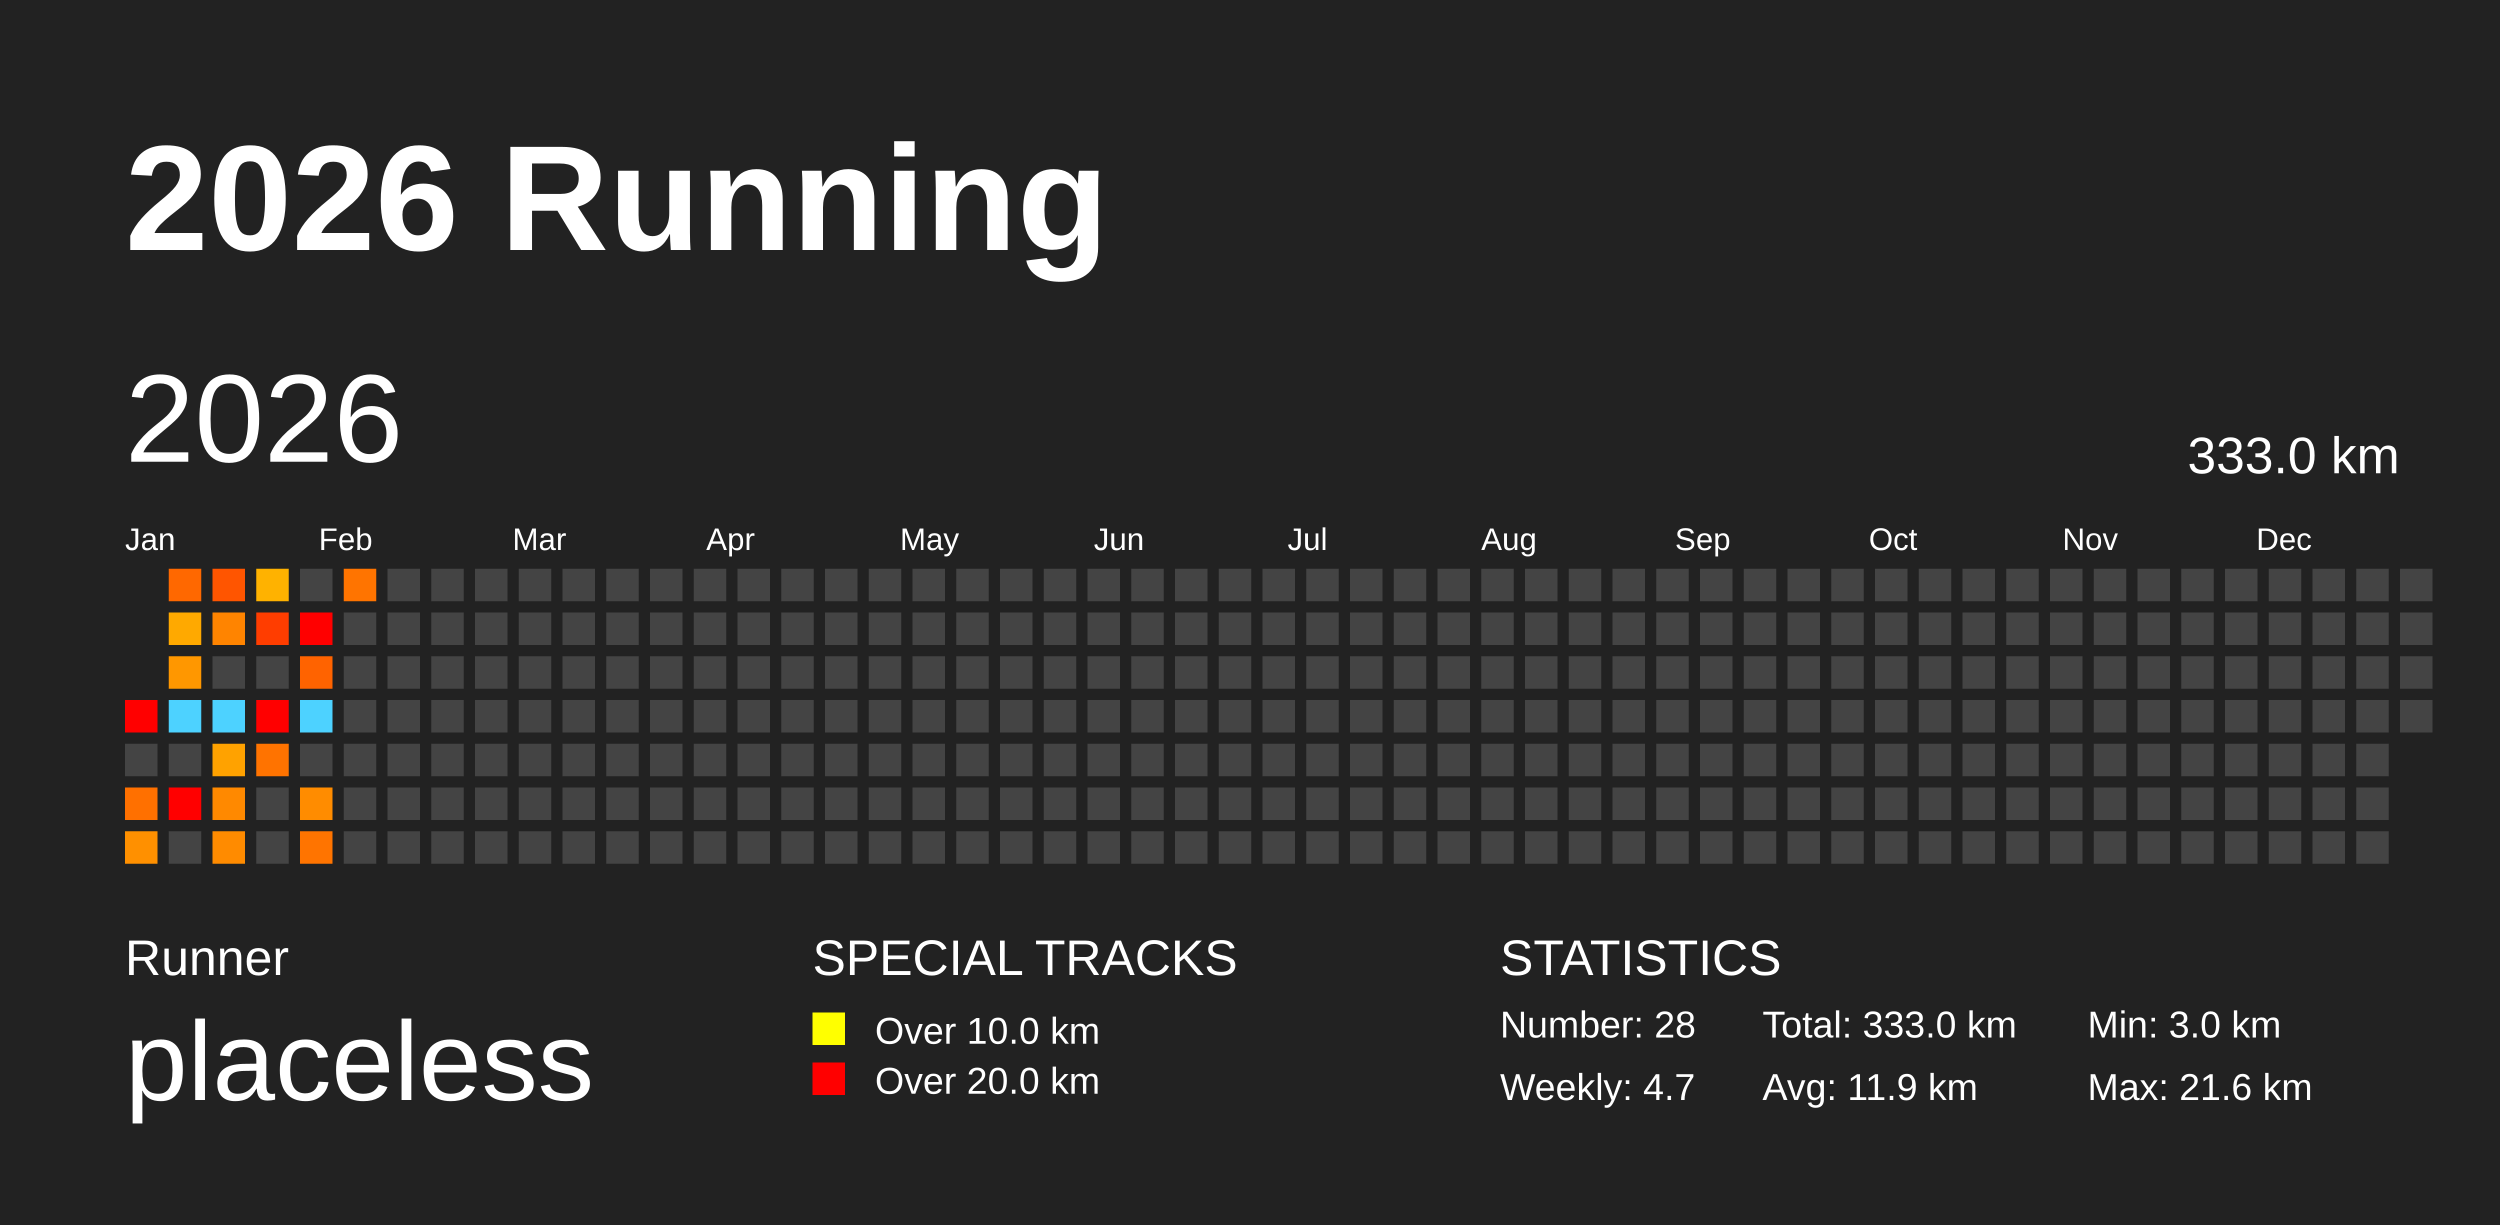
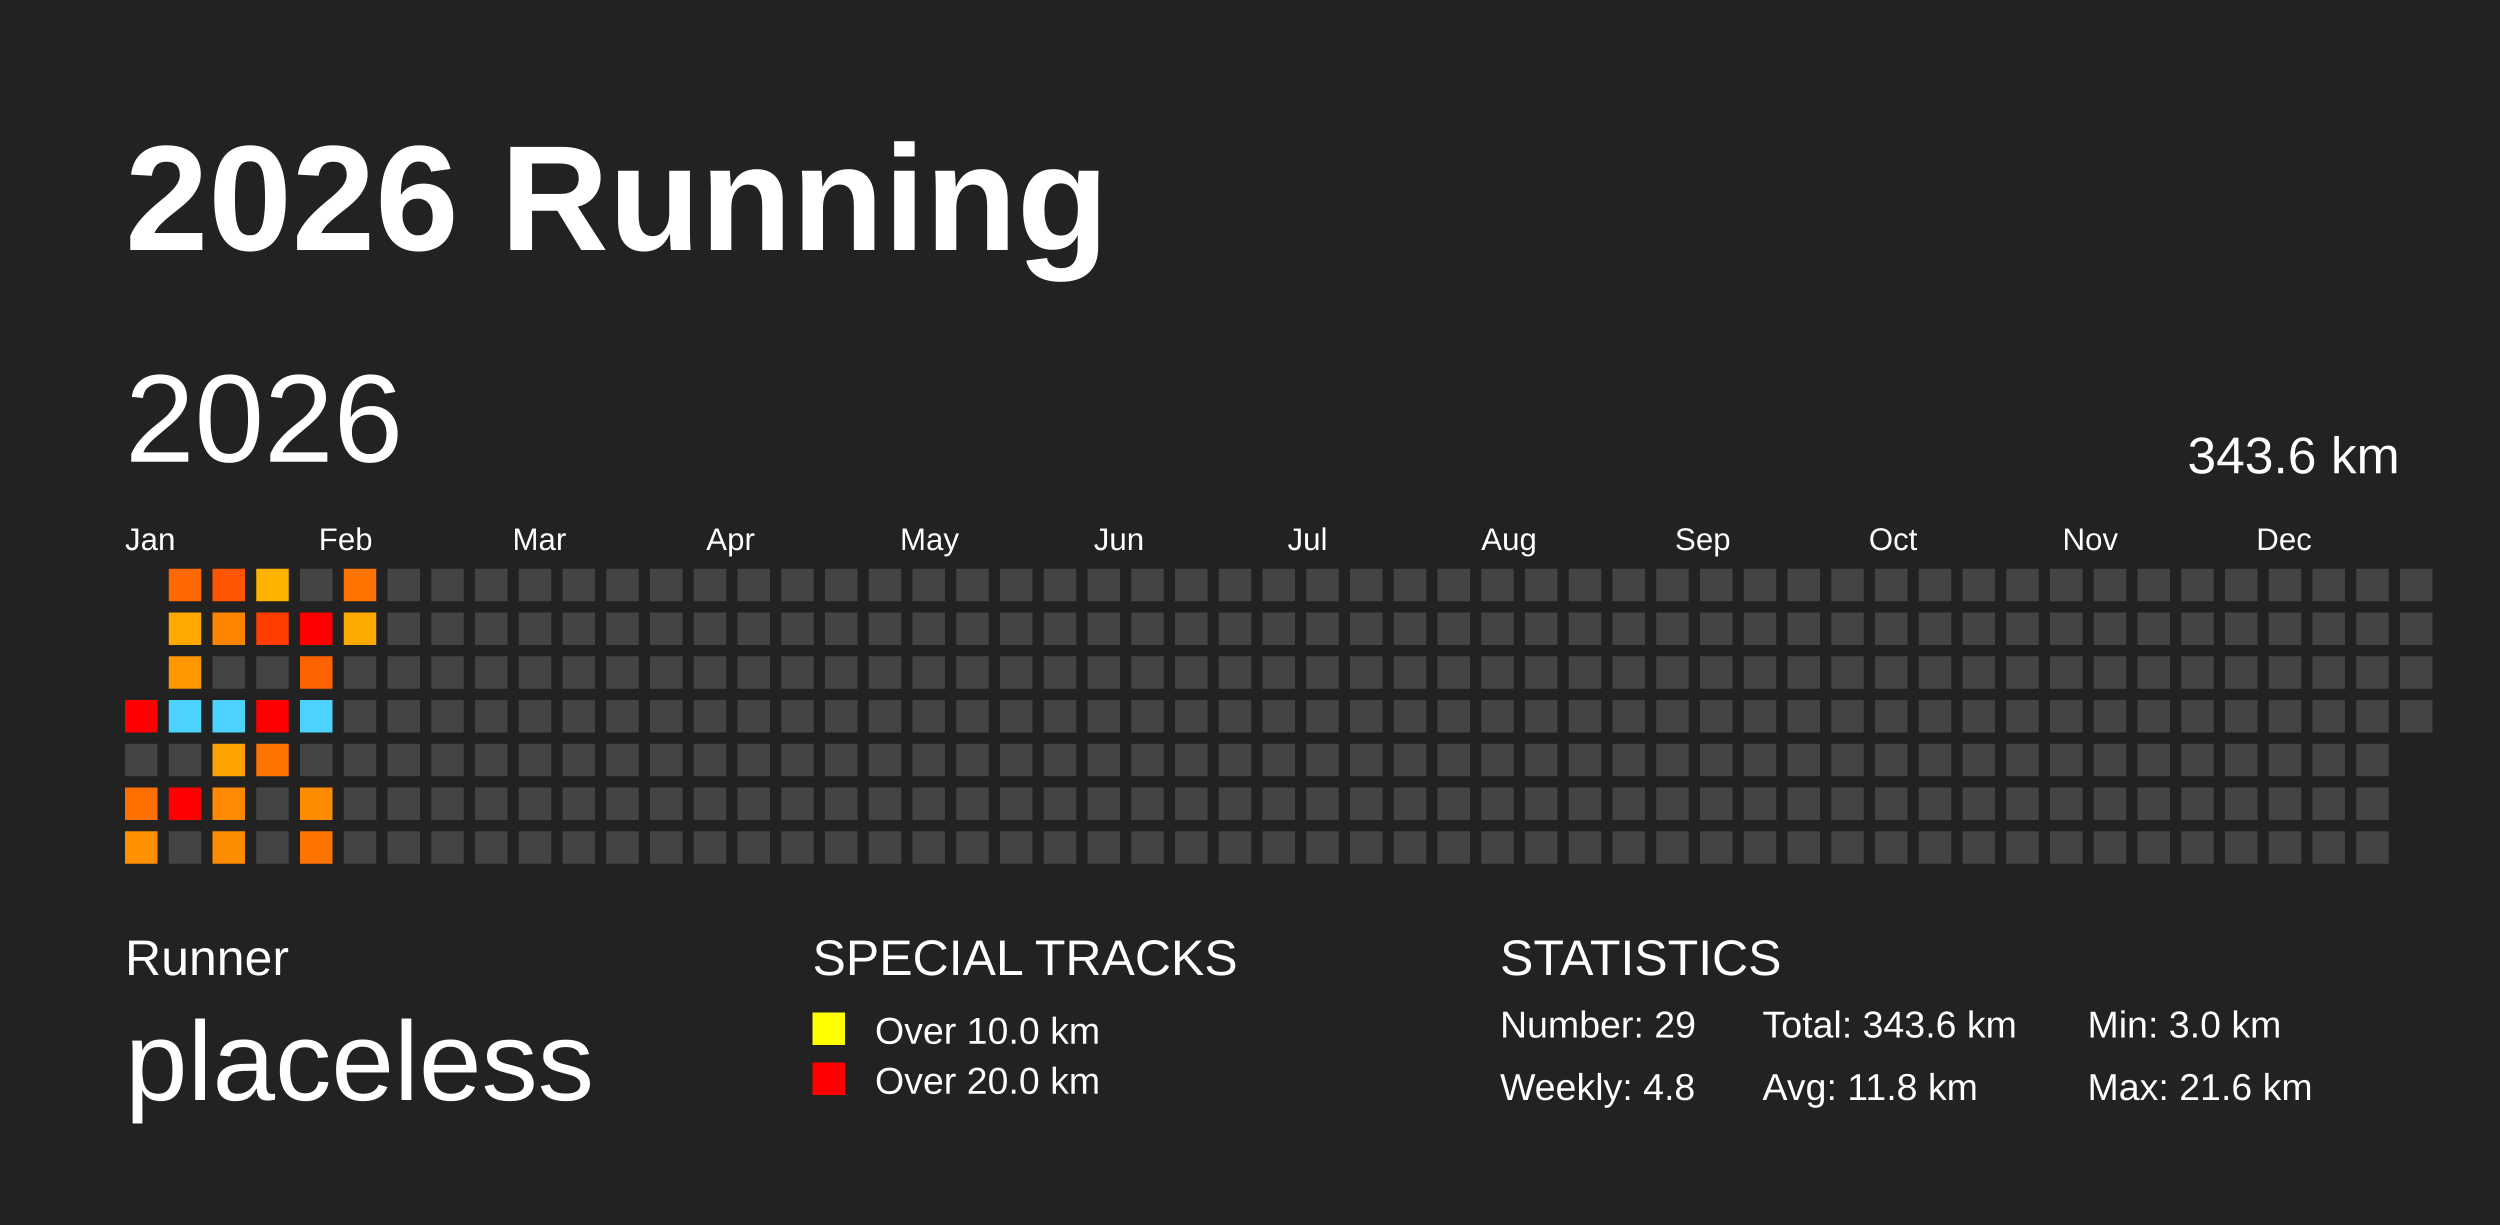
<svg xmlns="http://www.w3.org/2000/svg" baseProfile="full" height="98mm" version="1.1" viewBox="0,0,200,98" width="200mm">
  <defs />
  <rect fill="#222222" height="98" width="200" x="0" y="0" />
  <text fill="#FFFFFF" style="font-size:12px; font-family:Arial; font-weight:bold;" x="10" y="20">2026 Running</text>
  <text fill="#FFFFFF" style="font-size:4px; font-family:Arial" x="10" y="78">Runner</text>
  <text fill="#FFFFFF" style="font-size:9px; font-family:Arial" x="10" y="88">placeless</text>
  <text fill="#FFFFFF" style="font-size:4px; font-family:Arial" x="65" y="78">SPECIAL TRACKS</text>
  <rect fill="yellow" height="2.6" width="2.6" x="65" y="81" />
  <text fill="#FFFFFF" style="font-size:3px; font-family:Arial" x="70" y="83.5">Over 10.0 km</text>
  <rect fill="red" height="2.6" width="2.6" x="65" y="85" />
  <text fill="#FFFFFF" style="font-size:3px; font-family:Arial" x="70" y="87.5">Over 20.0 km</text>
  <text fill="#FFFFFF" style="font-size:4px; font-family:Arial" x="120" y="78">STATISTICS</text>
-   <text fill="#FFFFFF" style="font-size:3px; font-family:Arial" x="120" y="83">Number: 28</text>
-   <text fill="#FFFFFF" style="font-size:3px; font-family:Arial" x="120" y="88">Weekly: 4.7</text>
-   <text fill="#FFFFFF" style="font-size:3px; font-family:Arial" x="141" y="83">Total: 333.0 km</text>
-   <text fill="#FFFFFF" style="font-size:3px; font-family:Arial" x="141" y="88">Avg: 11.9 km</text>
+   <text fill="#FFFFFF" style="font-size:3px; font-family:Arial" x="120" y="83">Number: 29</text>
+   <text fill="#FFFFFF" style="font-size:3px; font-family:Arial" x="120" y="88">Weekly: 4.8</text>
+   <text fill="#FFFFFF" style="font-size:3px; font-family:Arial" x="141" y="83">Total: 343.6 km</text>
+   <text fill="#FFFFFF" style="font-size:3px; font-family:Arial" x="141" y="88">Avg: 11.8 km</text>
  <text fill="#FFFFFF" style="font-size:3px; font-family:Arial" x="167" y="83">Min: 3.0 km</text>
  <text fill="#FFFFFF" style="font-size:3px; font-family:Arial" x="167" y="88">Max: 21.6 km</text>
  <text dominant-baseline="hanging" fill="#FFFFFF" style="font-size:10.0px; font-family:Arial;" x="10" y="30">2026</text>
-   <text dominant-baseline="hanging" fill="#FFFFFF" style="font-size:4.125px; font-family:Arial;" x="175" y="35">333.0 km</text>
+   <text dominant-baseline="hanging" fill="#FFFFFF" style="font-size:4.125px; font-family:Arial;" x="175" y="35">343.6 km</text>
  <text fill="#FFFFFF" style="font-size:2.5px; font-family:Arial" x="10.0" y="44">Jan</text>
  <text fill="#FFFFFF" style="font-size:2.5px; font-family:Arial" x="25.5" y="44">Feb</text>
  <text fill="#FFFFFF" style="font-size:2.5px; font-family:Arial" x="41.0" y="44">Mar</text>
  <text fill="#FFFFFF" style="font-size:2.5px; font-family:Arial" x="56.5" y="44">Apr</text>
  <text fill="#FFFFFF" style="font-size:2.5px; font-family:Arial" x="72.0" y="44">May</text>
  <text fill="#FFFFFF" style="font-size:2.5px; font-family:Arial" x="87.5" y="44">Jun</text>
  <text fill="#FFFFFF" style="font-size:2.5px; font-family:Arial" x="103.0" y="44">Jul</text>
  <text fill="#FFFFFF" style="font-size:2.5px; font-family:Arial" x="118.5" y="44">Aug</text>
  <text fill="#FFFFFF" style="font-size:2.5px; font-family:Arial" x="134.0" y="44">Sep</text>
  <text fill="#FFFFFF" style="font-size:2.5px; font-family:Arial" x="149.5" y="44">Oct</text>
  <text fill="#FFFFFF" style="font-size:2.5px; font-family:Arial" x="165.0" y="44">Nov</text>
  <text fill="#FFFFFF" style="font-size:2.5px; font-family:Arial" x="180.5" y="44">Dec</text>
  <rect fill="red" height="2.6" width="2.6" x="10.0" y="56.0" />
  <rect fill="#444444" height="2.6" width="2.6" x="10.0" y="59.5" />
  <rect fill="#ff7000" height="2.6" width="2.6" x="10.0" y="63.0" />
  <rect fill="#ff9000" height="2.6" width="2.6" x="10.0" y="66.5" />
  <rect fill="#ff6800" height="2.6" width="2.6" x="13.5" y="45.5" />
  <rect fill="#ffa900" height="2.6" width="2.6" x="13.5" y="49.0" />
  <rect fill="#ff9700" height="2.6" width="2.6" x="13.5" y="52.5" />
  <rect fill="#4dd2ff" height="2.6" width="2.6" x="13.5" y="56.0" />
  <rect fill="#444444" height="2.6" width="2.6" x="13.5" y="59.5" />
  <rect fill="red" height="2.6" width="2.6" x="13.5" y="63.0" />
  <rect fill="#444444" height="2.6" width="2.6" x="13.5" y="66.5" />
  <rect fill="#ff5500" height="2.6" width="2.6" x="17.0" y="45.5" />
  <rect fill="#ff8400" height="2.6" width="2.6" x="17.0" y="49.0" />
  <rect fill="#444444" height="2.6" width="2.6" x="17.0" y="52.5" />
  <rect fill="#4dd2ff" height="2.6" width="2.6" x="17.0" y="56.0" />
  <rect fill="#ffa200" height="2.6" width="2.6" x="17.0" y="59.5" />
  <rect fill="#ff8900" height="2.6" width="2.6" x="17.0" y="63.0" />
  <rect fill="#ff8b00" height="2.6" width="2.6" x="17.0" y="66.5" />
  <rect fill="#ffb200" height="2.6" width="2.6" x="20.5" y="45.5" />
  <rect fill="#ff3d00" height="2.6" width="2.6" x="20.5" y="49.0" />
  <rect fill="#444444" height="2.6" width="2.6" x="20.5" y="52.5" />
  <rect fill="red" height="2.6" width="2.6" x="20.5" y="56.0" />
  <rect fill="#ff7300" height="2.6" width="2.6" x="20.5" y="59.5" />
  <rect fill="#444444" height="2.6" width="2.6" x="20.5" y="63.0" />
  <rect fill="#444444" height="2.6" width="2.6" x="20.5" y="66.5" />
  <rect fill="#444444" height="2.6" width="2.6" x="24.0" y="45.5" />
  <rect fill="red" height="2.6" width="2.6" x="24.0" y="49.0" />
  <rect fill="#ff6300" height="2.6" width="2.6" x="24.0" y="52.5" />
  <rect fill="#4dd2ff" height="2.6" width="2.6" x="24.0" y="56.0" />
  <rect fill="#444444" height="2.6" width="2.6" x="24.0" y="59.5" />
  <rect fill="#ff8c00" height="2.6" width="2.6" x="24.0" y="63.0" />
  <rect fill="#ff7400" height="2.6" width="2.6" x="24.0" y="66.5" />
  <rect fill="#ff7400" height="2.6" width="2.6" x="27.5" y="45.5" />
-   <rect fill="#444444" height="2.6" width="2.6" x="27.5" y="49.0" />
+   <rect fill="#ffaa00" height="2.6" width="2.6" x="27.5" y="49.0" />
  <rect fill="#444444" height="2.6" width="2.6" x="27.5" y="52.5" />
  <rect fill="#444444" height="2.6" width="2.6" x="27.5" y="56.0" />
  <rect fill="#444444" height="2.6" width="2.6" x="27.5" y="59.5" />
  <rect fill="#444444" height="2.6" width="2.6" x="27.5" y="63.0" />
  <rect fill="#444444" height="2.6" width="2.6" x="27.5" y="66.5" />
  <rect fill="#444444" height="2.6" width="2.6" x="31.0" y="45.5" />
  <rect fill="#444444" height="2.6" width="2.6" x="31.0" y="49.0" />
  <rect fill="#444444" height="2.6" width="2.6" x="31.0" y="52.5" />
  <rect fill="#444444" height="2.6" width="2.6" x="31.0" y="56.0" />
  <rect fill="#444444" height="2.6" width="2.6" x="31.0" y="59.5" />
  <rect fill="#444444" height="2.6" width="2.6" x="31.0" y="63.0" />
  <rect fill="#444444" height="2.6" width="2.6" x="31.0" y="66.5" />
  <rect fill="#444444" height="2.6" width="2.6" x="34.5" y="45.5" />
  <rect fill="#444444" height="2.6" width="2.6" x="34.5" y="49.0" />
  <rect fill="#444444" height="2.6" width="2.6" x="34.5" y="52.5" />
  <rect fill="#444444" height="2.6" width="2.6" x="34.5" y="56.0" />
  <rect fill="#444444" height="2.6" width="2.6" x="34.5" y="59.5" />
  <rect fill="#444444" height="2.6" width="2.6" x="34.5" y="63.0" />
  <rect fill="#444444" height="2.6" width="2.6" x="34.5" y="66.5" />
  <rect fill="#444444" height="2.6" width="2.6" x="38.0" y="45.5" />
  <rect fill="#444444" height="2.6" width="2.6" x="38.0" y="49.0" />
  <rect fill="#444444" height="2.6" width="2.6" x="38.0" y="52.5" />
  <rect fill="#444444" height="2.6" width="2.6" x="38.0" y="56.0" />
  <rect fill="#444444" height="2.6" width="2.6" x="38.0" y="59.5" />
  <rect fill="#444444" height="2.6" width="2.6" x="38.0" y="63.0" />
  <rect fill="#444444" height="2.6" width="2.6" x="38.0" y="66.5" />
  <rect fill="#444444" height="2.6" width="2.6" x="41.5" y="45.5" />
  <rect fill="#444444" height="2.6" width="2.6" x="41.5" y="49.0" />
  <rect fill="#444444" height="2.6" width="2.6" x="41.5" y="52.5" />
  <rect fill="#444444" height="2.6" width="2.6" x="41.5" y="56.0" />
  <rect fill="#444444" height="2.6" width="2.6" x="41.5" y="59.5" />
  <rect fill="#444444" height="2.6" width="2.6" x="41.5" y="63.0" />
  <rect fill="#444444" height="2.6" width="2.6" x="41.5" y="66.5" />
  <rect fill="#444444" height="2.6" width="2.6" x="45.0" y="45.5" />
  <rect fill="#444444" height="2.6" width="2.6" x="45.0" y="49.0" />
  <rect fill="#444444" height="2.6" width="2.6" x="45.0" y="52.5" />
  <rect fill="#444444" height="2.6" width="2.6" x="45.0" y="56.0" />
  <rect fill="#444444" height="2.6" width="2.6" x="45.0" y="59.5" />
  <rect fill="#444444" height="2.6" width="2.6" x="45.0" y="63.0" />
  <rect fill="#444444" height="2.6" width="2.6" x="45.0" y="66.5" />
  <rect fill="#444444" height="2.6" width="2.6" x="48.5" y="45.5" />
  <rect fill="#444444" height="2.6" width="2.6" x="48.5" y="49.0" />
  <rect fill="#444444" height="2.6" width="2.6" x="48.5" y="52.5" />
  <rect fill="#444444" height="2.6" width="2.6" x="48.5" y="56.0" />
  <rect fill="#444444" height="2.6" width="2.6" x="48.5" y="59.5" />
  <rect fill="#444444" height="2.6" width="2.6" x="48.5" y="63.0" />
  <rect fill="#444444" height="2.6" width="2.6" x="48.5" y="66.5" />
  <rect fill="#444444" height="2.6" width="2.6" x="52.0" y="45.5" />
  <rect fill="#444444" height="2.6" width="2.6" x="52.0" y="49.0" />
  <rect fill="#444444" height="2.6" width="2.6" x="52.0" y="52.5" />
  <rect fill="#444444" height="2.6" width="2.6" x="52.0" y="56.0" />
  <rect fill="#444444" height="2.6" width="2.6" x="52.0" y="59.5" />
  <rect fill="#444444" height="2.6" width="2.6" x="52.0" y="63.0" />
  <rect fill="#444444" height="2.6" width="2.6" x="52.0" y="66.5" />
  <rect fill="#444444" height="2.6" width="2.6" x="55.5" y="45.5" />
  <rect fill="#444444" height="2.6" width="2.6" x="55.5" y="49.0" />
  <rect fill="#444444" height="2.6" width="2.6" x="55.5" y="52.5" />
  <rect fill="#444444" height="2.6" width="2.6" x="55.5" y="56.0" />
  <rect fill="#444444" height="2.6" width="2.6" x="55.5" y="59.5" />
  <rect fill="#444444" height="2.6" width="2.6" x="55.5" y="63.0" />
  <rect fill="#444444" height="2.6" width="2.6" x="55.5" y="66.5" />
  <rect fill="#444444" height="2.6" width="2.6" x="59.0" y="45.5" />
  <rect fill="#444444" height="2.6" width="2.6" x="59.0" y="49.0" />
  <rect fill="#444444" height="2.6" width="2.6" x="59.0" y="52.5" />
  <rect fill="#444444" height="2.6" width="2.6" x="59.0" y="56.0" />
  <rect fill="#444444" height="2.6" width="2.6" x="59.0" y="59.5" />
  <rect fill="#444444" height="2.6" width="2.6" x="59.0" y="63.0" />
  <rect fill="#444444" height="2.6" width="2.6" x="59.0" y="66.5" />
  <rect fill="#444444" height="2.6" width="2.6" x="62.5" y="45.5" />
  <rect fill="#444444" height="2.6" width="2.6" x="62.5" y="49.0" />
  <rect fill="#444444" height="2.6" width="2.6" x="62.5" y="52.5" />
  <rect fill="#444444" height="2.6" width="2.6" x="62.5" y="56.0" />
  <rect fill="#444444" height="2.6" width="2.6" x="62.5" y="59.5" />
  <rect fill="#444444" height="2.6" width="2.6" x="62.5" y="63.0" />
  <rect fill="#444444" height="2.6" width="2.6" x="62.5" y="66.5" />
  <rect fill="#444444" height="2.6" width="2.6" x="66.0" y="45.5" />
  <rect fill="#444444" height="2.6" width="2.6" x="66.0" y="49.0" />
  <rect fill="#444444" height="2.6" width="2.6" x="66.0" y="52.5" />
  <rect fill="#444444" height="2.6" width="2.6" x="66.0" y="56.0" />
  <rect fill="#444444" height="2.6" width="2.6" x="66.0" y="59.5" />
  <rect fill="#444444" height="2.6" width="2.6" x="66.0" y="63.0" />
  <rect fill="#444444" height="2.6" width="2.6" x="66.0" y="66.5" />
  <rect fill="#444444" height="2.6" width="2.6" x="69.5" y="45.5" />
  <rect fill="#444444" height="2.6" width="2.6" x="69.5" y="49.0" />
  <rect fill="#444444" height="2.6" width="2.6" x="69.5" y="52.5" />
  <rect fill="#444444" height="2.6" width="2.6" x="69.5" y="56.0" />
  <rect fill="#444444" height="2.6" width="2.6" x="69.5" y="59.5" />
  <rect fill="#444444" height="2.6" width="2.6" x="69.5" y="63.0" />
  <rect fill="#444444" height="2.6" width="2.6" x="69.5" y="66.5" />
  <rect fill="#444444" height="2.6" width="2.6" x="73.0" y="45.5" />
  <rect fill="#444444" height="2.6" width="2.6" x="73.0" y="49.0" />
  <rect fill="#444444" height="2.6" width="2.6" x="73.0" y="52.5" />
  <rect fill="#444444" height="2.6" width="2.6" x="73.0" y="56.0" />
  <rect fill="#444444" height="2.6" width="2.6" x="73.0" y="59.5" />
  <rect fill="#444444" height="2.6" width="2.6" x="73.0" y="63.0" />
  <rect fill="#444444" height="2.6" width="2.6" x="73.0" y="66.5" />
  <rect fill="#444444" height="2.6" width="2.6" x="76.5" y="45.5" />
  <rect fill="#444444" height="2.6" width="2.6" x="76.5" y="49.0" />
  <rect fill="#444444" height="2.6" width="2.6" x="76.5" y="52.5" />
  <rect fill="#444444" height="2.6" width="2.6" x="76.5" y="56.0" />
  <rect fill="#444444" height="2.6" width="2.6" x="76.5" y="59.5" />
  <rect fill="#444444" height="2.6" width="2.6" x="76.5" y="63.0" />
  <rect fill="#444444" height="2.6" width="2.6" x="76.5" y="66.5" />
  <rect fill="#444444" height="2.6" width="2.6" x="80.0" y="45.5" />
  <rect fill="#444444" height="2.6" width="2.6" x="80.0" y="49.0" />
  <rect fill="#444444" height="2.6" width="2.6" x="80.0" y="52.5" />
  <rect fill="#444444" height="2.6" width="2.6" x="80.0" y="56.0" />
  <rect fill="#444444" height="2.6" width="2.6" x="80.0" y="59.5" />
  <rect fill="#444444" height="2.6" width="2.6" x="80.0" y="63.0" />
  <rect fill="#444444" height="2.6" width="2.6" x="80.0" y="66.5" />
  <rect fill="#444444" height="2.6" width="2.6" x="83.5" y="45.5" />
  <rect fill="#444444" height="2.6" width="2.6" x="83.5" y="49.0" />
  <rect fill="#444444" height="2.6" width="2.6" x="83.5" y="52.5" />
  <rect fill="#444444" height="2.6" width="2.6" x="83.5" y="56.0" />
  <rect fill="#444444" height="2.6" width="2.6" x="83.5" y="59.5" />
  <rect fill="#444444" height="2.6" width="2.6" x="83.5" y="63.0" />
  <rect fill="#444444" height="2.6" width="2.6" x="83.5" y="66.5" />
  <rect fill="#444444" height="2.6" width="2.6" x="87.0" y="45.5" />
  <rect fill="#444444" height="2.6" width="2.6" x="87.0" y="49.0" />
  <rect fill="#444444" height="2.6" width="2.6" x="87.0" y="52.5" />
  <rect fill="#444444" height="2.6" width="2.6" x="87.0" y="56.0" />
  <rect fill="#444444" height="2.6" width="2.6" x="87.0" y="59.5" />
  <rect fill="#444444" height="2.6" width="2.6" x="87.0" y="63.0" />
  <rect fill="#444444" height="2.6" width="2.6" x="87.0" y="66.5" />
  <rect fill="#444444" height="2.6" width="2.6" x="90.5" y="45.5" />
  <rect fill="#444444" height="2.6" width="2.6" x="90.5" y="49.0" />
  <rect fill="#444444" height="2.6" width="2.6" x="90.5" y="52.5" />
  <rect fill="#444444" height="2.6" width="2.6" x="90.5" y="56.0" />
  <rect fill="#444444" height="2.6" width="2.6" x="90.5" y="59.5" />
  <rect fill="#444444" height="2.6" width="2.6" x="90.5" y="63.0" />
  <rect fill="#444444" height="2.6" width="2.6" x="90.5" y="66.5" />
  <rect fill="#444444" height="2.6" width="2.6" x="94.0" y="45.5" />
  <rect fill="#444444" height="2.6" width="2.6" x="94.0" y="49.0" />
  <rect fill="#444444" height="2.6" width="2.6" x="94.0" y="52.5" />
  <rect fill="#444444" height="2.6" width="2.6" x="94.0" y="56.0" />
  <rect fill="#444444" height="2.6" width="2.6" x="94.0" y="59.5" />
  <rect fill="#444444" height="2.6" width="2.6" x="94.0" y="63.0" />
  <rect fill="#444444" height="2.6" width="2.6" x="94.0" y="66.5" />
  <rect fill="#444444" height="2.6" width="2.6" x="97.5" y="45.5" />
  <rect fill="#444444" height="2.6" width="2.6" x="97.5" y="49.0" />
  <rect fill="#444444" height="2.6" width="2.6" x="97.5" y="52.5" />
  <rect fill="#444444" height="2.6" width="2.6" x="97.5" y="56.0" />
  <rect fill="#444444" height="2.6" width="2.6" x="97.5" y="59.5" />
  <rect fill="#444444" height="2.6" width="2.6" x="97.5" y="63.0" />
  <rect fill="#444444" height="2.6" width="2.6" x="97.5" y="66.5" />
  <rect fill="#444444" height="2.6" width="2.6" x="101.0" y="45.5" />
  <rect fill="#444444" height="2.6" width="2.6" x="101.0" y="49.0" />
  <rect fill="#444444" height="2.6" width="2.6" x="101.0" y="52.5" />
  <rect fill="#444444" height="2.6" width="2.6" x="101.0" y="56.0" />
  <rect fill="#444444" height="2.6" width="2.6" x="101.0" y="59.5" />
  <rect fill="#444444" height="2.6" width="2.6" x="101.0" y="63.0" />
  <rect fill="#444444" height="2.6" width="2.6" x="101.0" y="66.5" />
  <rect fill="#444444" height="2.6" width="2.6" x="104.5" y="45.5" />
  <rect fill="#444444" height="2.6" width="2.6" x="104.5" y="49.0" />
  <rect fill="#444444" height="2.6" width="2.6" x="104.5" y="52.5" />
  <rect fill="#444444" height="2.6" width="2.6" x="104.5" y="56.0" />
  <rect fill="#444444" height="2.6" width="2.6" x="104.5" y="59.5" />
  <rect fill="#444444" height="2.6" width="2.6" x="104.5" y="63.0" />
  <rect fill="#444444" height="2.6" width="2.6" x="104.5" y="66.5" />
  <rect fill="#444444" height="2.6" width="2.6" x="108.0" y="45.5" />
  <rect fill="#444444" height="2.6" width="2.6" x="108.0" y="49.0" />
  <rect fill="#444444" height="2.6" width="2.6" x="108.0" y="52.5" />
  <rect fill="#444444" height="2.6" width="2.6" x="108.0" y="56.0" />
  <rect fill="#444444" height="2.6" width="2.6" x="108.0" y="59.5" />
  <rect fill="#444444" height="2.6" width="2.6" x="108.0" y="63.0" />
  <rect fill="#444444" height="2.6" width="2.6" x="108.0" y="66.5" />
  <rect fill="#444444" height="2.6" width="2.6" x="111.5" y="45.5" />
  <rect fill="#444444" height="2.6" width="2.6" x="111.5" y="49.0" />
  <rect fill="#444444" height="2.6" width="2.6" x="111.5" y="52.5" />
  <rect fill="#444444" height="2.6" width="2.6" x="111.5" y="56.0" />
  <rect fill="#444444" height="2.6" width="2.6" x="111.5" y="59.5" />
  <rect fill="#444444" height="2.6" width="2.6" x="111.5" y="63.0" />
  <rect fill="#444444" height="2.6" width="2.6" x="111.5" y="66.5" />
  <rect fill="#444444" height="2.6" width="2.6" x="115.0" y="45.5" />
  <rect fill="#444444" height="2.6" width="2.6" x="115.0" y="49.0" />
  <rect fill="#444444" height="2.6" width="2.6" x="115.0" y="52.5" />
  <rect fill="#444444" height="2.6" width="2.6" x="115.0" y="56.0" />
  <rect fill="#444444" height="2.6" width="2.6" x="115.0" y="59.5" />
  <rect fill="#444444" height="2.6" width="2.6" x="115.0" y="63.0" />
  <rect fill="#444444" height="2.6" width="2.6" x="115.0" y="66.5" />
  <rect fill="#444444" height="2.6" width="2.6" x="118.5" y="45.5" />
  <rect fill="#444444" height="2.6" width="2.6" x="118.5" y="49.0" />
  <rect fill="#444444" height="2.6" width="2.6" x="118.5" y="52.5" />
  <rect fill="#444444" height="2.6" width="2.6" x="118.5" y="56.0" />
  <rect fill="#444444" height="2.6" width="2.6" x="118.5" y="59.5" />
  <rect fill="#444444" height="2.6" width="2.6" x="118.5" y="63.0" />
  <rect fill="#444444" height="2.6" width="2.6" x="118.5" y="66.5" />
  <rect fill="#444444" height="2.6" width="2.6" x="122.0" y="45.5" />
  <rect fill="#444444" height="2.6" width="2.6" x="122.0" y="49.0" />
  <rect fill="#444444" height="2.6" width="2.6" x="122.0" y="52.5" />
  <rect fill="#444444" height="2.6" width="2.6" x="122.0" y="56.0" />
  <rect fill="#444444" height="2.6" width="2.6" x="122.0" y="59.5" />
  <rect fill="#444444" height="2.6" width="2.6" x="122.0" y="63.0" />
  <rect fill="#444444" height="2.6" width="2.6" x="122.0" y="66.5" />
  <rect fill="#444444" height="2.6" width="2.6" x="125.5" y="45.5" />
  <rect fill="#444444" height="2.6" width="2.6" x="125.5" y="49.0" />
  <rect fill="#444444" height="2.6" width="2.6" x="125.5" y="52.5" />
  <rect fill="#444444" height="2.6" width="2.6" x="125.5" y="56.0" />
  <rect fill="#444444" height="2.6" width="2.6" x="125.5" y="59.5" />
  <rect fill="#444444" height="2.6" width="2.6" x="125.5" y="63.0" />
  <rect fill="#444444" height="2.6" width="2.6" x="125.5" y="66.5" />
  <rect fill="#444444" height="2.6" width="2.6" x="129.0" y="45.5" />
  <rect fill="#444444" height="2.6" width="2.6" x="129.0" y="49.0" />
  <rect fill="#444444" height="2.6" width="2.6" x="129.0" y="52.5" />
  <rect fill="#444444" height="2.6" width="2.6" x="129.0" y="56.0" />
  <rect fill="#444444" height="2.6" width="2.6" x="129.0" y="59.5" />
  <rect fill="#444444" height="2.6" width="2.6" x="129.0" y="63.0" />
  <rect fill="#444444" height="2.6" width="2.6" x="129.0" y="66.5" />
  <rect fill="#444444" height="2.6" width="2.6" x="132.5" y="45.5" />
  <rect fill="#444444" height="2.6" width="2.6" x="132.5" y="49.0" />
  <rect fill="#444444" height="2.6" width="2.6" x="132.5" y="52.5" />
  <rect fill="#444444" height="2.6" width="2.6" x="132.5" y="56.0" />
  <rect fill="#444444" height="2.6" width="2.6" x="132.5" y="59.5" />
  <rect fill="#444444" height="2.6" width="2.6" x="132.5" y="63.0" />
  <rect fill="#444444" height="2.6" width="2.6" x="132.5" y="66.5" />
  <rect fill="#444444" height="2.6" width="2.6" x="136.0" y="45.5" />
  <rect fill="#444444" height="2.6" width="2.6" x="136.0" y="49.0" />
  <rect fill="#444444" height="2.6" width="2.6" x="136.0" y="52.5" />
  <rect fill="#444444" height="2.6" width="2.6" x="136.0" y="56.0" />
  <rect fill="#444444" height="2.6" width="2.6" x="136.0" y="59.5" />
  <rect fill="#444444" height="2.6" width="2.6" x="136.0" y="63.0" />
  <rect fill="#444444" height="2.6" width="2.6" x="136.0" y="66.5" />
  <rect fill="#444444" height="2.6" width="2.6" x="139.5" y="45.5" />
  <rect fill="#444444" height="2.6" width="2.6" x="139.5" y="49.0" />
  <rect fill="#444444" height="2.6" width="2.6" x="139.5" y="52.5" />
  <rect fill="#444444" height="2.6" width="2.6" x="139.5" y="56.0" />
  <rect fill="#444444" height="2.6" width="2.6" x="139.5" y="59.5" />
  <rect fill="#444444" height="2.6" width="2.6" x="139.5" y="63.0" />
  <rect fill="#444444" height="2.6" width="2.6" x="139.5" y="66.5" />
  <rect fill="#444444" height="2.6" width="2.6" x="143.0" y="45.5" />
  <rect fill="#444444" height="2.6" width="2.6" x="143.0" y="49.0" />
  <rect fill="#444444" height="2.6" width="2.6" x="143.0" y="52.5" />
  <rect fill="#444444" height="2.6" width="2.6" x="143.0" y="56.0" />
  <rect fill="#444444" height="2.6" width="2.6" x="143.0" y="59.5" />
  <rect fill="#444444" height="2.6" width="2.6" x="143.0" y="63.0" />
  <rect fill="#444444" height="2.6" width="2.6" x="143.0" y="66.5" />
  <rect fill="#444444" height="2.6" width="2.6" x="146.5" y="45.5" />
  <rect fill="#444444" height="2.6" width="2.6" x="146.5" y="49.0" />
  <rect fill="#444444" height="2.6" width="2.6" x="146.5" y="52.5" />
  <rect fill="#444444" height="2.6" width="2.6" x="146.5" y="56.0" />
  <rect fill="#444444" height="2.6" width="2.6" x="146.5" y="59.5" />
  <rect fill="#444444" height="2.6" width="2.6" x="146.5" y="63.0" />
  <rect fill="#444444" height="2.6" width="2.6" x="146.5" y="66.5" />
  <rect fill="#444444" height="2.6" width="2.6" x="150.0" y="45.5" />
  <rect fill="#444444" height="2.6" width="2.6" x="150.0" y="49.0" />
  <rect fill="#444444" height="2.6" width="2.6" x="150.0" y="52.5" />
  <rect fill="#444444" height="2.6" width="2.6" x="150.0" y="56.0" />
  <rect fill="#444444" height="2.6" width="2.6" x="150.0" y="59.5" />
  <rect fill="#444444" height="2.6" width="2.6" x="150.0" y="63.0" />
  <rect fill="#444444" height="2.6" width="2.6" x="150.0" y="66.5" />
  <rect fill="#444444" height="2.6" width="2.6" x="153.5" y="45.5" />
  <rect fill="#444444" height="2.6" width="2.6" x="153.5" y="49.0" />
  <rect fill="#444444" height="2.6" width="2.6" x="153.5" y="52.5" />
  <rect fill="#444444" height="2.6" width="2.6" x="153.5" y="56.0" />
  <rect fill="#444444" height="2.6" width="2.6" x="153.5" y="59.5" />
  <rect fill="#444444" height="2.6" width="2.6" x="153.5" y="63.0" />
  <rect fill="#444444" height="2.6" width="2.6" x="153.5" y="66.5" />
  <rect fill="#444444" height="2.6" width="2.6" x="157.0" y="45.5" />
  <rect fill="#444444" height="2.6" width="2.6" x="157.0" y="49.0" />
  <rect fill="#444444" height="2.6" width="2.6" x="157.0" y="52.5" />
  <rect fill="#444444" height="2.6" width="2.6" x="157.0" y="56.0" />
  <rect fill="#444444" height="2.6" width="2.6" x="157.0" y="59.5" />
  <rect fill="#444444" height="2.6" width="2.6" x="157.0" y="63.0" />
  <rect fill="#444444" height="2.6" width="2.6" x="157.0" y="66.5" />
  <rect fill="#444444" height="2.6" width="2.6" x="160.5" y="45.5" />
  <rect fill="#444444" height="2.6" width="2.6" x="160.5" y="49.0" />
  <rect fill="#444444" height="2.6" width="2.6" x="160.5" y="52.5" />
  <rect fill="#444444" height="2.6" width="2.6" x="160.5" y="56.0" />
  <rect fill="#444444" height="2.6" width="2.6" x="160.5" y="59.5" />
  <rect fill="#444444" height="2.6" width="2.6" x="160.5" y="63.0" />
  <rect fill="#444444" height="2.6" width="2.6" x="160.5" y="66.5" />
  <rect fill="#444444" height="2.6" width="2.6" x="164.0" y="45.5" />
  <rect fill="#444444" height="2.6" width="2.6" x="164.0" y="49.0" />
  <rect fill="#444444" height="2.6" width="2.6" x="164.0" y="52.5" />
  <rect fill="#444444" height="2.6" width="2.6" x="164.0" y="56.0" />
  <rect fill="#444444" height="2.6" width="2.6" x="164.0" y="59.5" />
  <rect fill="#444444" height="2.6" width="2.6" x="164.0" y="63.0" />
  <rect fill="#444444" height="2.6" width="2.6" x="164.0" y="66.5" />
  <rect fill="#444444" height="2.6" width="2.6" x="167.5" y="45.5" />
  <rect fill="#444444" height="2.6" width="2.6" x="167.5" y="49.0" />
  <rect fill="#444444" height="2.6" width="2.6" x="167.5" y="52.5" />
  <rect fill="#444444" height="2.6" width="2.6" x="167.5" y="56.0" />
  <rect fill="#444444" height="2.6" width="2.6" x="167.5" y="59.5" />
  <rect fill="#444444" height="2.6" width="2.6" x="167.5" y="63.0" />
  <rect fill="#444444" height="2.6" width="2.6" x="167.5" y="66.5" />
  <rect fill="#444444" height="2.6" width="2.6" x="171.0" y="45.5" />
  <rect fill="#444444" height="2.6" width="2.6" x="171.0" y="49.0" />
  <rect fill="#444444" height="2.6" width="2.6" x="171.0" y="52.5" />
  <rect fill="#444444" height="2.6" width="2.6" x="171.0" y="56.0" />
  <rect fill="#444444" height="2.6" width="2.6" x="171.0" y="59.5" />
  <rect fill="#444444" height="2.6" width="2.6" x="171.0" y="63.0" />
  <rect fill="#444444" height="2.6" width="2.6" x="171.0" y="66.5" />
  <rect fill="#444444" height="2.6" width="2.6" x="174.5" y="45.5" />
  <rect fill="#444444" height="2.6" width="2.6" x="174.5" y="49.0" />
  <rect fill="#444444" height="2.6" width="2.6" x="174.5" y="52.5" />
  <rect fill="#444444" height="2.6" width="2.6" x="174.5" y="56.0" />
  <rect fill="#444444" height="2.6" width="2.6" x="174.5" y="59.5" />
  <rect fill="#444444" height="2.6" width="2.6" x="174.5" y="63.0" />
  <rect fill="#444444" height="2.6" width="2.6" x="174.5" y="66.5" />
  <rect fill="#444444" height="2.6" width="2.6" x="178.0" y="45.5" />
  <rect fill="#444444" height="2.6" width="2.6" x="178.0" y="49.0" />
  <rect fill="#444444" height="2.6" width="2.6" x="178.0" y="52.5" />
  <rect fill="#444444" height="2.6" width="2.6" x="178.0" y="56.0" />
  <rect fill="#444444" height="2.6" width="2.6" x="178.0" y="59.5" />
  <rect fill="#444444" height="2.6" width="2.6" x="178.0" y="63.0" />
  <rect fill="#444444" height="2.6" width="2.6" x="178.0" y="66.5" />
  <rect fill="#444444" height="2.6" width="2.6" x="181.5" y="45.5" />
  <rect fill="#444444" height="2.6" width="2.6" x="181.5" y="49.0" />
  <rect fill="#444444" height="2.6" width="2.6" x="181.5" y="52.5" />
  <rect fill="#444444" height="2.6" width="2.6" x="181.5" y="56.0" />
  <rect fill="#444444" height="2.6" width="2.6" x="181.5" y="59.5" />
  <rect fill="#444444" height="2.6" width="2.6" x="181.5" y="63.0" />
  <rect fill="#444444" height="2.6" width="2.6" x="181.5" y="66.5" />
  <rect fill="#444444" height="2.6" width="2.6" x="185.0" y="45.5" />
  <rect fill="#444444" height="2.6" width="2.6" x="185.0" y="49.0" />
  <rect fill="#444444" height="2.6" width="2.6" x="185.0" y="52.5" />
  <rect fill="#444444" height="2.6" width="2.6" x="185.0" y="56.0" />
  <rect fill="#444444" height="2.6" width="2.6" x="185.0" y="59.5" />
  <rect fill="#444444" height="2.6" width="2.6" x="185.0" y="63.0" />
  <rect fill="#444444" height="2.6" width="2.6" x="185.0" y="66.5" />
  <rect fill="#444444" height="2.6" width="2.6" x="188.5" y="45.5" />
  <rect fill="#444444" height="2.6" width="2.6" x="188.5" y="49.0" />
  <rect fill="#444444" height="2.6" width="2.6" x="188.5" y="52.5" />
  <rect fill="#444444" height="2.6" width="2.6" x="188.5" y="56.0" />
  <rect fill="#444444" height="2.6" width="2.6" x="188.5" y="59.5" />
  <rect fill="#444444" height="2.6" width="2.6" x="188.5" y="63.0" />
  <rect fill="#444444" height="2.6" width="2.6" x="188.5" y="66.5" />
  <rect fill="#444444" height="2.6" width="2.6" x="192.0" y="45.5" />
  <rect fill="#444444" height="2.6" width="2.6" x="192.0" y="49.0" />
  <rect fill="#444444" height="2.6" width="2.6" x="192.0" y="52.5" />
  <rect fill="#444444" height="2.6" width="2.6" x="192.0" y="56.0" />
</svg>
